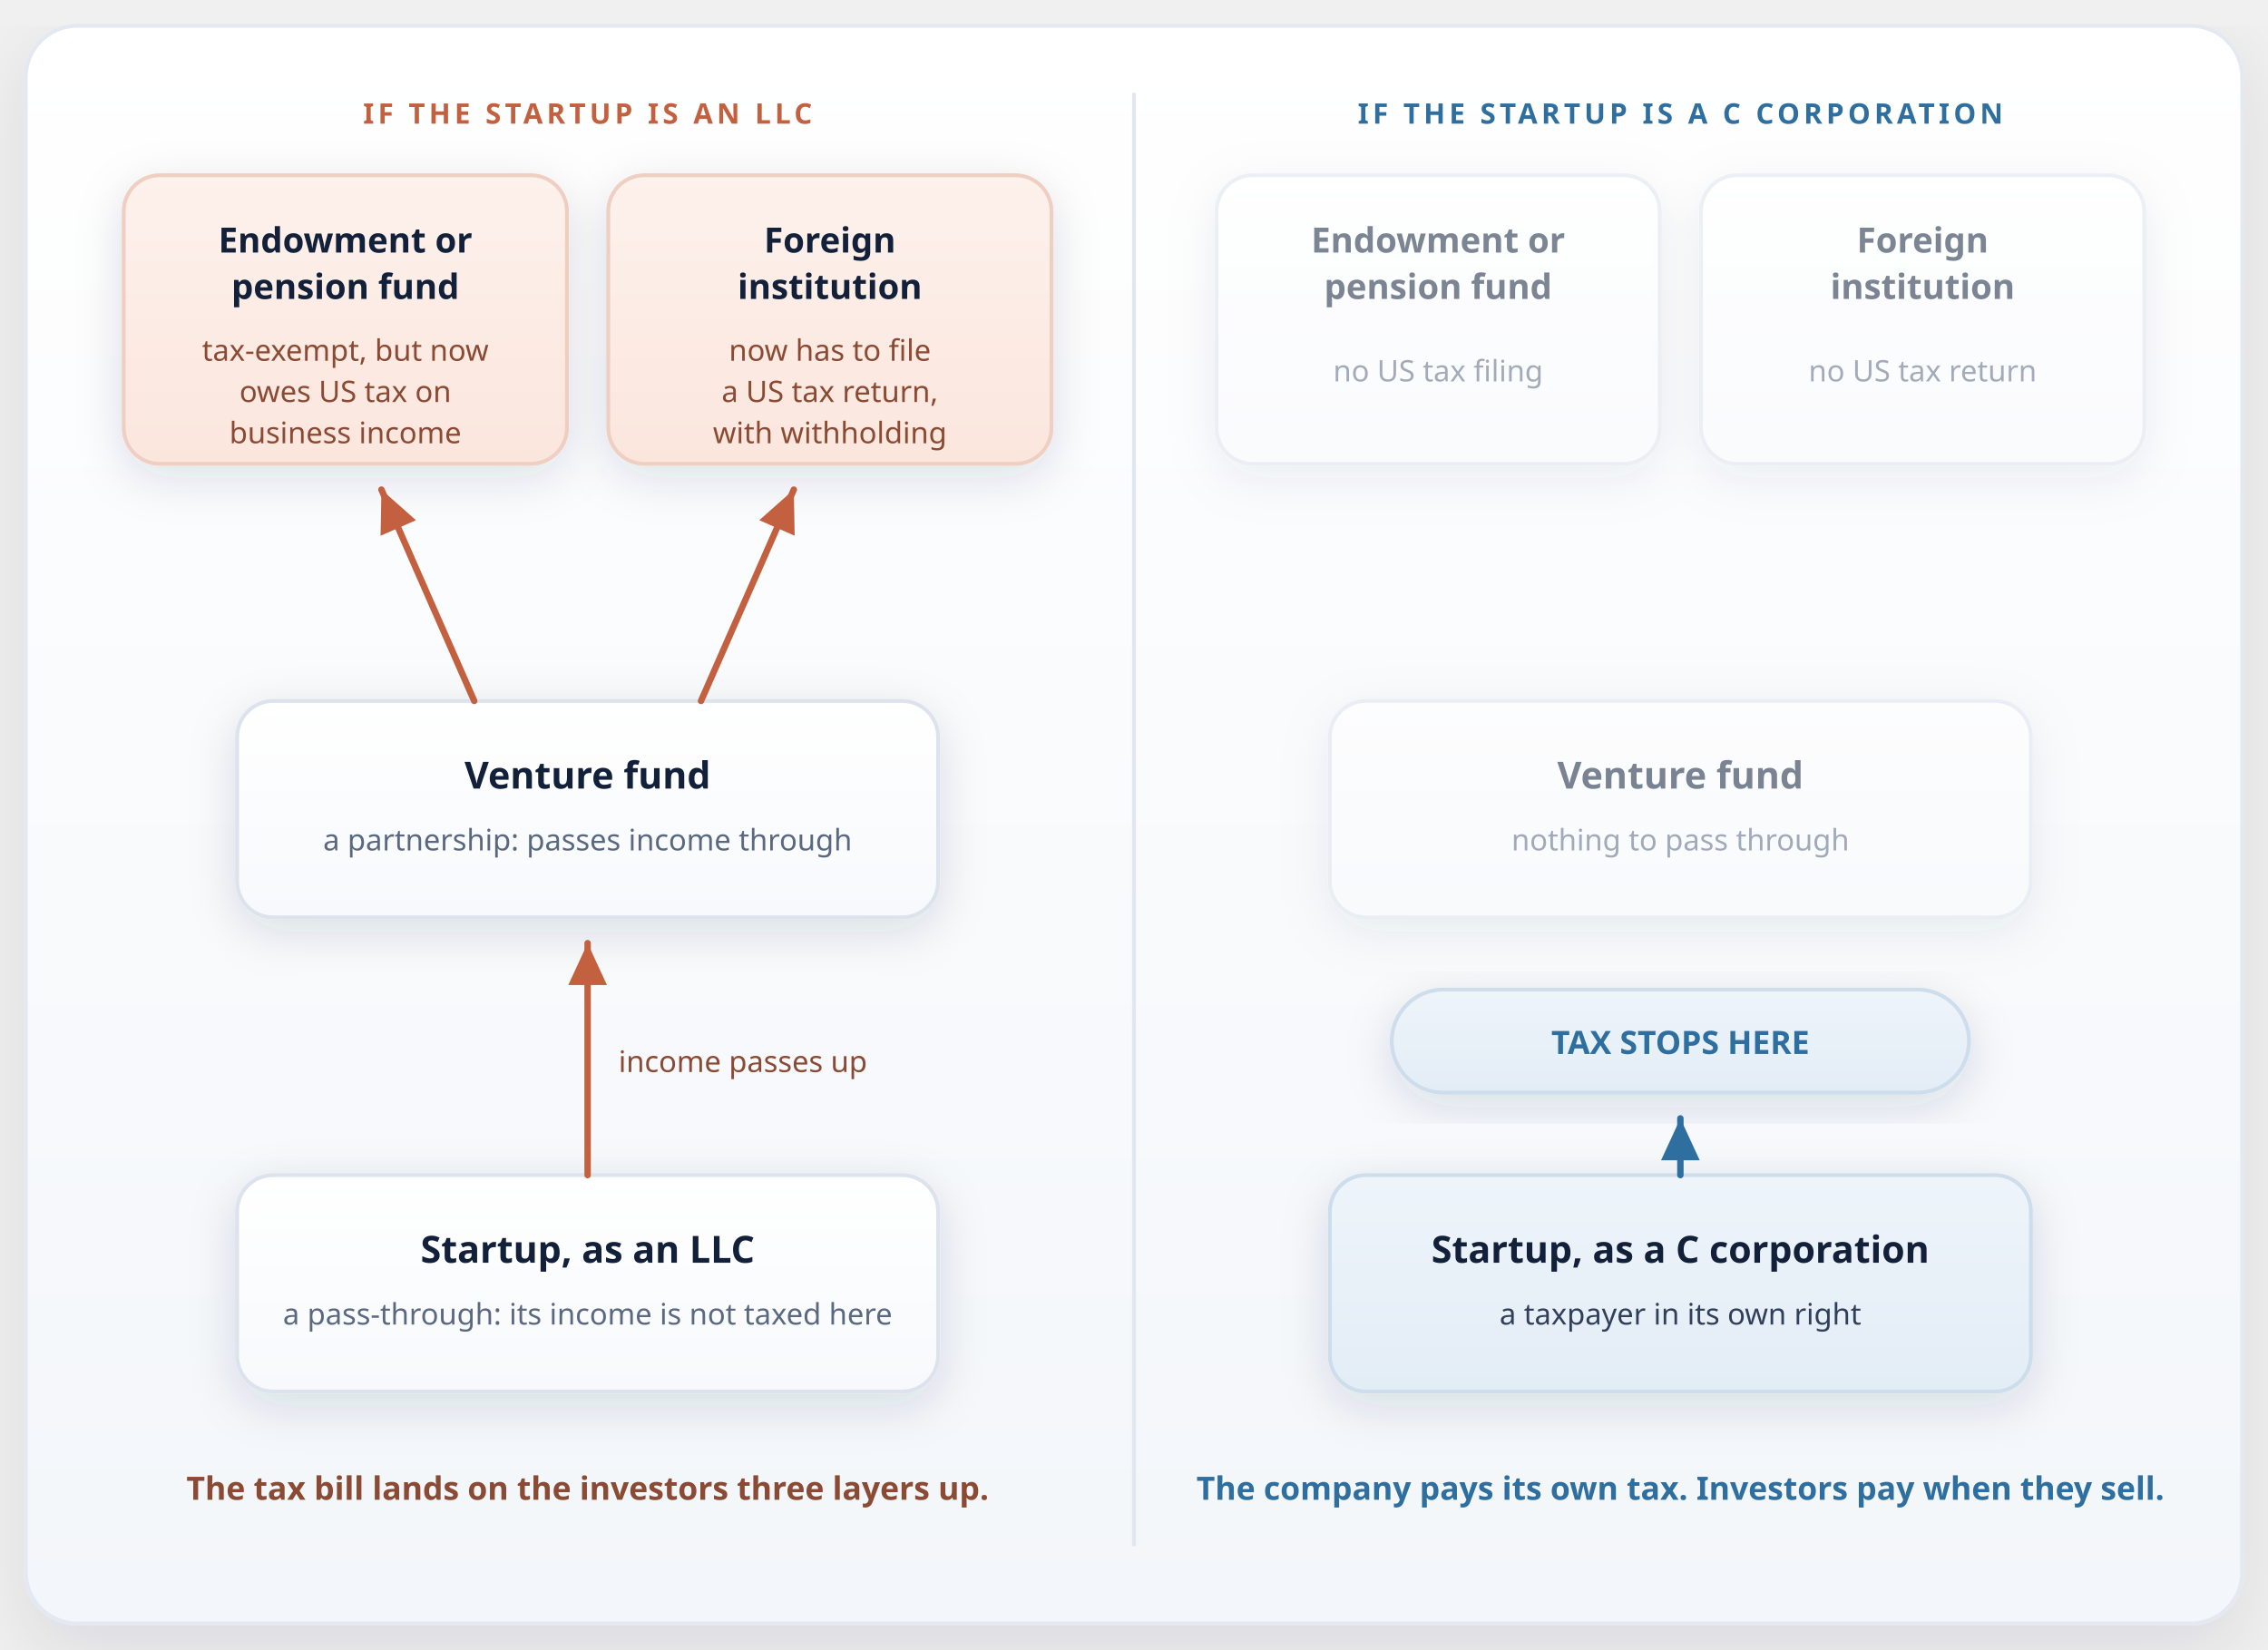
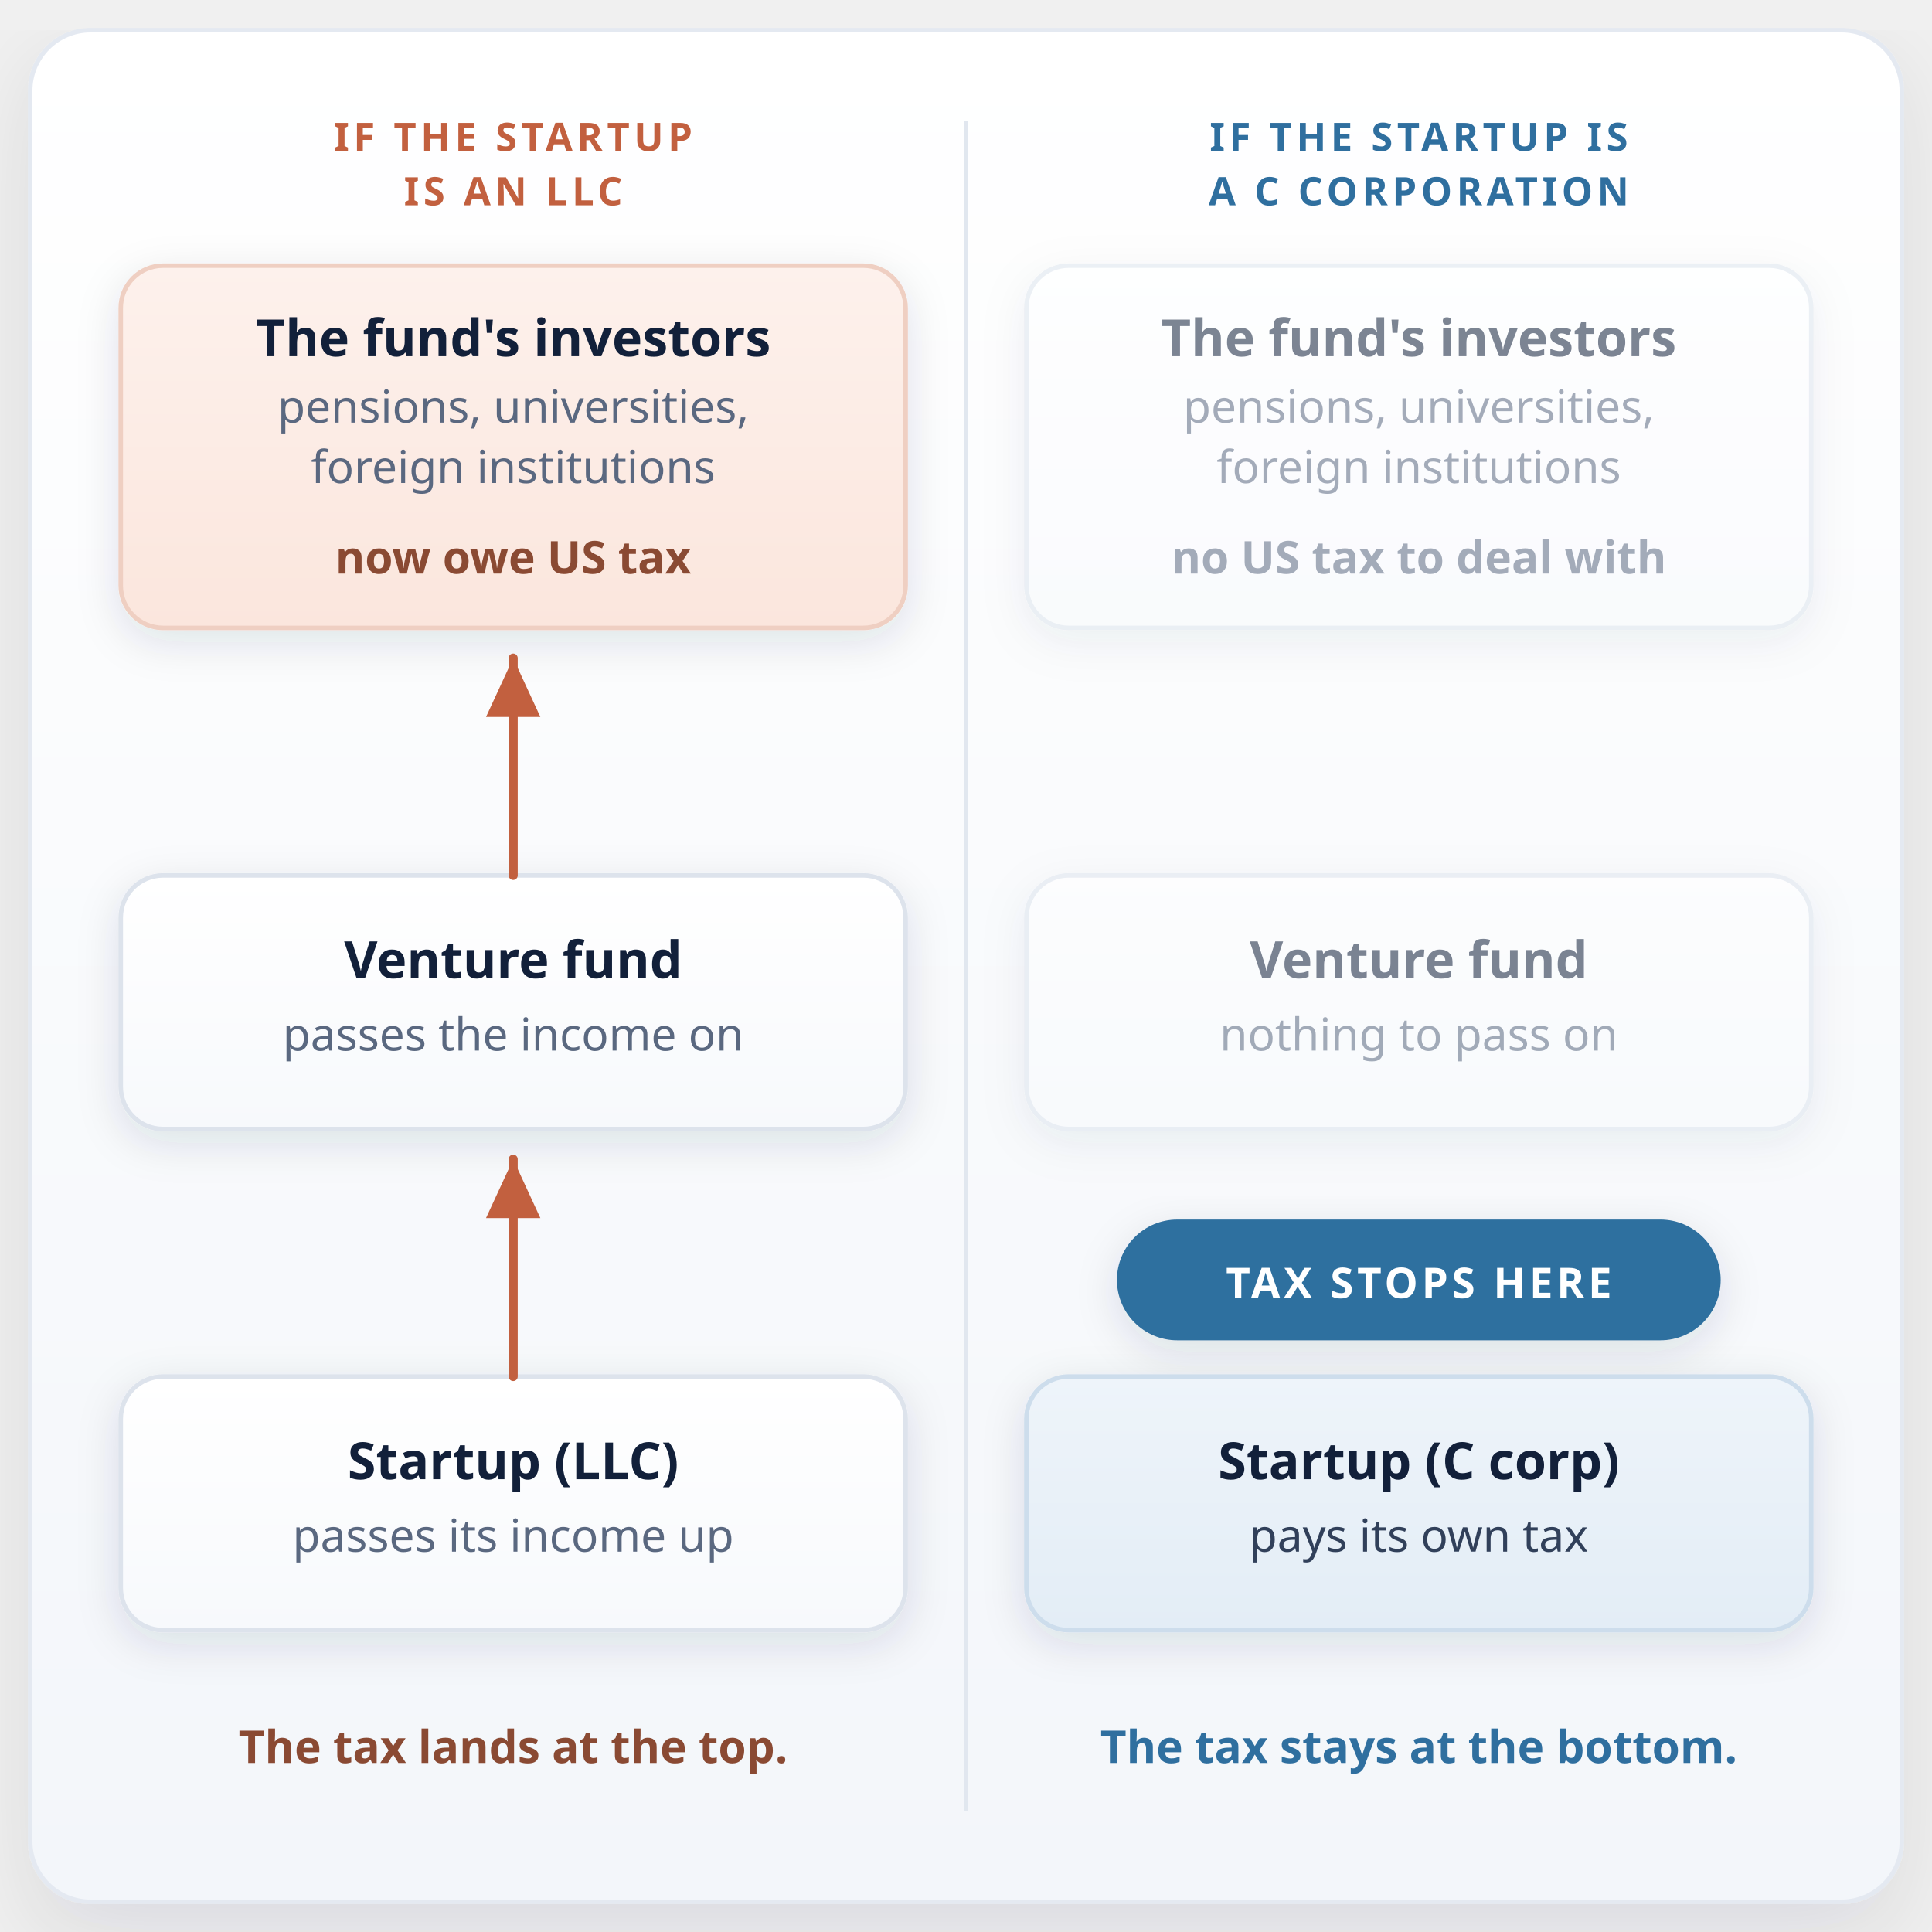
- <svg xmlns="http://www.w3.org/2000/svg" viewBox="0 0 880 640" width="880" height="640" font-family="'Segoe UI', system-ui, -apple-system, sans-serif" role="img" aria-labelledby="dcc-title dcc-desc">
+ <svg xmlns="http://www.w3.org/2000/svg" viewBox="0 0 640 640" width="640" height="640" font-family="'Segoe UI', system-ui, -apple-system, sans-serif" role="img" aria-labelledby="dcc-title dcc-desc">
  <defs>
    <linearGradient id="dcc-card" x1="0" y1="0" x2="0" y2="1">
      <stop offset="0" stop-color="#ffffff" />
      <stop offset="1" stop-color="#f3f6fa" />
    </linearGradient>
    <linearGradient id="dcc-pane" x1="0" y1="0" x2="0" y2="1">
      <stop offset="0" stop-color="#ffffff" />
      <stop offset="1" stop-color="#f7f9fc" />
    </linearGradient>
    <linearGradient id="dcc-warm" x1="0" y1="0" x2="0" y2="1">
      <stop offset="0" stop-color="#fdf1ec" />
      <stop offset="1" stop-color="#fbe6dd" />
    </linearGradient>
    <linearGradient id="dcc-cool" x1="0" y1="0" x2="0" y2="1">
      <stop offset="0" stop-color="#eef4fa" />
      <stop offset="1" stop-color="#e3edf6" />
    </linearGradient>
    <filter id="dcc-soft" x="-20%" y="-20%" width="140%" height="140%">
      <feDropShadow dx="0" dy="10" stdDeviation="16" flood-color="#1a2740" flood-opacity="0.10" />
    </filter>
    <filter id="dcc-lift" x="-30%" y="-30%" width="160%" height="160%">
-       <feDropShadow dx="0" dy="5" stdDeviation="9" flood-color="#20344f" flood-opacity="0.13" />
+       <feDropShadow dx="0" dy="4" stdDeviation="7" flood-color="#20344f" flood-opacity="0.12" />
    </filter>
    <marker id="dcc-arr-warm" markerWidth="9" markerHeight="9" refX="6.5" refY="3" orient="auto">
      <path d="M0,0 L6.5,3 L0,6 Z" fill="#c2603f" />
    </marker>
    <marker id="dcc-arr-cool" markerWidth="9" markerHeight="9" refX="6.5" refY="3" orient="auto">
      <path d="M0,0 L6.5,3 L0,6 Z" fill="#2f6f9f" />
    </marker>
  </defs>
-   <rect x="10" y="10" width="860" height="620" rx="20" fill="url(#dcc-card)" stroke="#e4e9f1" stroke-width="1.5" filter="url(#dcc-soft)" />
-   <text x="228" y="48" text-anchor="middle" font-size="11" font-weight="700" fill="#c2603f" letter-spacing="1.5">IF THE STARTUP IS AN LLC</text>
-   <text x="652" y="48" text-anchor="middle" font-size="11" font-weight="700" fill="#2f6f9f" letter-spacing="1.5">IF THE STARTUP IS A C CORPORATION</text>
-   <line x1="440" y1="36" x2="440" y2="600" stroke="#e1e7ef" stroke-width="1.5" />
-   <g filter="url(#dcc-lift)">
-     <rect x="48" y="68" width="172" height="112" rx="14" fill="url(#dcc-warm)" stroke="#efcfc2" stroke-width="1.5" />
+   <rect x="10" y="10" width="620" height="620" rx="20" fill="url(#dcc-card)" stroke="#e4e9f1" stroke-width="1.5" filter="url(#dcc-soft)" />
+   <text x="170" y="50" text-anchor="middle" font-size="13" font-weight="700" fill="#c2603f" letter-spacing="1.4">IF THE STARTUP</text>
+   <text x="170" y="68" text-anchor="middle" font-size="13" font-weight="700" fill="#c2603f" letter-spacing="1.4">IS AN LLC</text>
+   <text x="470" y="50" text-anchor="middle" font-size="13" font-weight="700" fill="#2f6f9f" letter-spacing="1.4">IF THE STARTUP IS</text>
+   <text x="470" y="68" text-anchor="middle" font-size="13" font-weight="700" fill="#2f6f9f" letter-spacing="1.4">A C CORPORATION</text>
+   <line x1="320" y1="40" x2="320" y2="600" stroke="#e1e7ef" stroke-width="1.5" />
+   <g text-anchor="middle" font-size="15">
+     <g filter="url(#dcc-lift)">
+       <rect x="40" y="88" width="260" height="120" rx="14" fill="url(#dcc-warm)" stroke="#efcfc2" stroke-width="1.5" />
+     </g>
+     <text x="170" y="118" font-size="17" font-weight="700" fill="#12203a">The fund's investors</text>
+     <text x="170" y="140" fill="#5a6880">pensions, universities,</text>
+     <text x="170" y="160" fill="#5a6880">foreign institutions</text>
+     <text x="170" y="190" font-weight="700" fill="#8a4a33">now owe US tax</text>
+     <g filter="url(#dcc-lift)">
+       <rect x="40" y="290" width="260" height="84" rx="14" fill="url(#dcc-pane)" stroke="#dde3ec" stroke-width="1.5" />
+     </g>
+     <text x="170" y="324" font-size="17" font-weight="700" fill="#12203a">Venture fund</text>
+     <text x="170" y="348" fill="#5a6880">passes the income on</text>
+     <g filter="url(#dcc-lift)">
+       <rect x="40" y="456" width="260" height="84" rx="14" fill="url(#dcc-pane)" stroke="#dde3ec" stroke-width="1.5" />
+     </g>
+     <text x="170" y="490" font-size="17" font-weight="700" fill="#12203a">Startup (LLC)</text>
+     <text x="170" y="514" fill="#5a6880">passes its income up</text>
  </g>
-   <text x="134" y="98" text-anchor="middle" font-size="13.5" font-weight="700" fill="#12203a">Endowment or</text>
-   <text x="134" y="116" text-anchor="middle" font-size="13.5" font-weight="700" fill="#12203a">pension fund</text>
-   <text x="134" y="140" text-anchor="middle" font-size="11.5" fill="#8a4a33">tax-exempt, but now</text>
-   <text x="134" y="156" text-anchor="middle" font-size="11.5" fill="#8a4a33">owes US tax on</text>
-   <text x="134" y="172" text-anchor="middle" font-size="11.5" fill="#8a4a33">business income</text>
-   <g filter="url(#dcc-lift)">
-     <rect x="236" y="68" width="172" height="112" rx="14" fill="url(#dcc-warm)" stroke="#efcfc2" stroke-width="1.5" />
-   </g>
-   <text x="322" y="98" text-anchor="middle" font-size="13.5" font-weight="700" fill="#12203a">Foreign</text>
-   <text x="322" y="116" text-anchor="middle" font-size="13.5" font-weight="700" fill="#12203a">institution</text>
-   <text x="322" y="140" text-anchor="middle" font-size="11.5" fill="#8a4a33">now has to file</text>
-   <text x="322" y="156" text-anchor="middle" font-size="11.5" fill="#8a4a33">a US tax return,</text>
-   <text x="322" y="172" text-anchor="middle" font-size="11.5" fill="#8a4a33">with withholding</text>
-   <g filter="url(#dcc-lift)">
-     <rect x="92" y="272" width="272" height="84" rx="14" fill="url(#dcc-pane)" stroke="#dde3ec" stroke-width="1.5" />
-   </g>
-   <text x="228" y="306" text-anchor="middle" font-size="14.5" font-weight="700" fill="#12203a">Venture fund</text>
-   <text x="228" y="330" text-anchor="middle" font-size="11.5" fill="#5a6880">a partnership: passes income through</text>
-   <g filter="url(#dcc-lift)">
-     <rect x="92" y="456" width="272" height="84" rx="14" fill="url(#dcc-pane)" stroke="#dde3ec" stroke-width="1.5" />
-   </g>
-   <text x="228" y="490" text-anchor="middle" font-size="14.5" font-weight="700" fill="#12203a">Startup, as an LLC</text>
-   <text x="228" y="514" text-anchor="middle" font-size="11.5" fill="#5a6880">a pass-through: its income is not taxed here</text>
-   <path d="M 228 456 L 228 366" fill="none" stroke="#c2603f" stroke-width="2.5" stroke-linecap="round" marker-end="url(#dcc-arr-warm)" />
-   <text x="240" y="416" font-size="11.5" fill="#8a4a33">income passes up</text>
-   <path d="M 184 272 L 148 190" fill="none" stroke="#c2603f" stroke-width="2.5" stroke-linecap="round" marker-end="url(#dcc-arr-warm)" />
-   <path d="M 272 272 L 308 190" fill="none" stroke="#c2603f" stroke-width="2.5" stroke-linecap="round" marker-end="url(#dcc-arr-warm)" />
-   <text x="228" y="582" text-anchor="middle" font-size="12.5" font-weight="600" fill="#8a4a33">The tax bill lands on the investors three layers up.</text>
-   <g opacity="0.55">
+   <path d="M 170 456 L 170 384" stroke="#c2603f" stroke-width="3" stroke-linecap="round" marker-end="url(#dcc-arr-warm)" />
+   <path d="M 170 290 L 170 218" stroke="#c2603f" stroke-width="3" stroke-linecap="round" marker-end="url(#dcc-arr-warm)" />
+   <text x="170" y="584" text-anchor="middle" font-size="15" font-weight="700" fill="#8a4a33">The tax lands at the top.</text>
+   <g text-anchor="middle" font-size="15" opacity="0.55">
    <g filter="url(#dcc-lift)">
-       <rect x="472" y="68" width="172" height="112" rx="14" fill="url(#dcc-pane)" stroke="#dde3ec" stroke-width="1.5" />
+       <rect x="340" y="88" width="260" height="120" rx="14" fill="url(#dcc-pane)" stroke="#dde3ec" stroke-width="1.5" />
    </g>
-     <text x="558" y="98" text-anchor="middle" font-size="13.5" font-weight="700" fill="#12203a">Endowment or</text>
-     <text x="558" y="116" text-anchor="middle" font-size="13.5" font-weight="700" fill="#12203a">pension fund</text>
-     <text x="558" y="148" text-anchor="middle" font-size="11.5" fill="#5a6880">no US tax filing</text>
+     <text x="470" y="118" font-size="17" font-weight="700" fill="#12203a">The fund's investors</text>
+     <text x="470" y="140" fill="#5a6880">pensions, universities,</text>
+     <text x="470" y="160" fill="#5a6880">foreign institutions</text>
+     <text x="470" y="190" font-weight="700" fill="#5a6880">no US tax to deal with</text>
    <g filter="url(#dcc-lift)">
-       <rect x="660" y="68" width="172" height="112" rx="14" fill="url(#dcc-pane)" stroke="#dde3ec" stroke-width="1.5" />
+       <rect x="340" y="290" width="260" height="84" rx="14" fill="url(#dcc-pane)" stroke="#dde3ec" stroke-width="1.5" />
    </g>
-     <text x="746" y="98" text-anchor="middle" font-size="13.5" font-weight="700" fill="#12203a">Foreign</text>
-     <text x="746" y="116" text-anchor="middle" font-size="13.5" font-weight="700" fill="#12203a">institution</text>
-     <text x="746" y="148" text-anchor="middle" font-size="11.5" fill="#5a6880">no US tax return</text>
-     <g filter="url(#dcc-lift)">
-       <rect x="516" y="272" width="272" height="84" rx="14" fill="url(#dcc-pane)" stroke="#dde3ec" stroke-width="1.5" />
-     </g>
-     <text x="652" y="306" text-anchor="middle" font-size="14.5" font-weight="700" fill="#12203a">Venture fund</text>
-     <text x="652" y="330" text-anchor="middle" font-size="11.5" fill="#5a6880">nothing to pass through</text>
+     <text x="470" y="324" font-size="17" font-weight="700" fill="#12203a">Venture fund</text>
+     <text x="470" y="348" fill="#5a6880">nothing to pass on</text>
  </g>
  <g filter="url(#dcc-lift)">
-     <rect x="540" y="384" width="224" height="40" rx="20" fill="url(#dcc-cool)" stroke="#cdddec" stroke-width="1.5" />
+     <rect x="370" y="404" width="200" height="40" rx="20" fill="#2f6f9f" />
  </g>
-   <text x="652" y="409" text-anchor="middle" font-size="12.5" font-weight="700" fill="#2f6f9f">TAX STOPS HERE</text>
-   <g filter="url(#dcc-lift)">
-     <rect x="516" y="456" width="272" height="84" rx="14" fill="url(#dcc-cool)" stroke="#cdddec" stroke-width="1.5" />
+   <text x="470" y="430" text-anchor="middle" font-size="14" font-weight="700" fill="#ffffff" letter-spacing="1.2">TAX STOPS HERE</text>
+   <g text-anchor="middle" font-size="15">
+     <g filter="url(#dcc-lift)">
+       <rect x="340" y="456" width="260" height="84" rx="14" fill="url(#dcc-cool)" stroke="#cdddec" stroke-width="1.5" />
+     </g>
+     <text x="470" y="490" font-size="17" font-weight="700" fill="#12203a">Startup (C corp)</text>
+     <text x="470" y="514" fill="#31405a">pays its own tax</text>
  </g>
-   <text x="652" y="490" text-anchor="middle" font-size="14.5" font-weight="700" fill="#12203a">Startup, as a C corporation</text>
-   <text x="652" y="514" text-anchor="middle" font-size="11.5" fill="#31405a">a taxpayer in its own right</text>
-   <path d="M 652 456 L 652 434" fill="none" stroke="#2f6f9f" stroke-width="2.5" stroke-linecap="round" marker-end="url(#dcc-arr-cool)" />
-   <text x="652" y="582" text-anchor="middle" font-size="12.5" font-weight="600" fill="#2f6f9f">The company pays its own tax. Investors pay when they sell.</text>
+   <text x="470" y="584" text-anchor="middle" font-size="15" font-weight="700" fill="#2f6f9f">The tax stays at the bottom.</text>
</svg>
